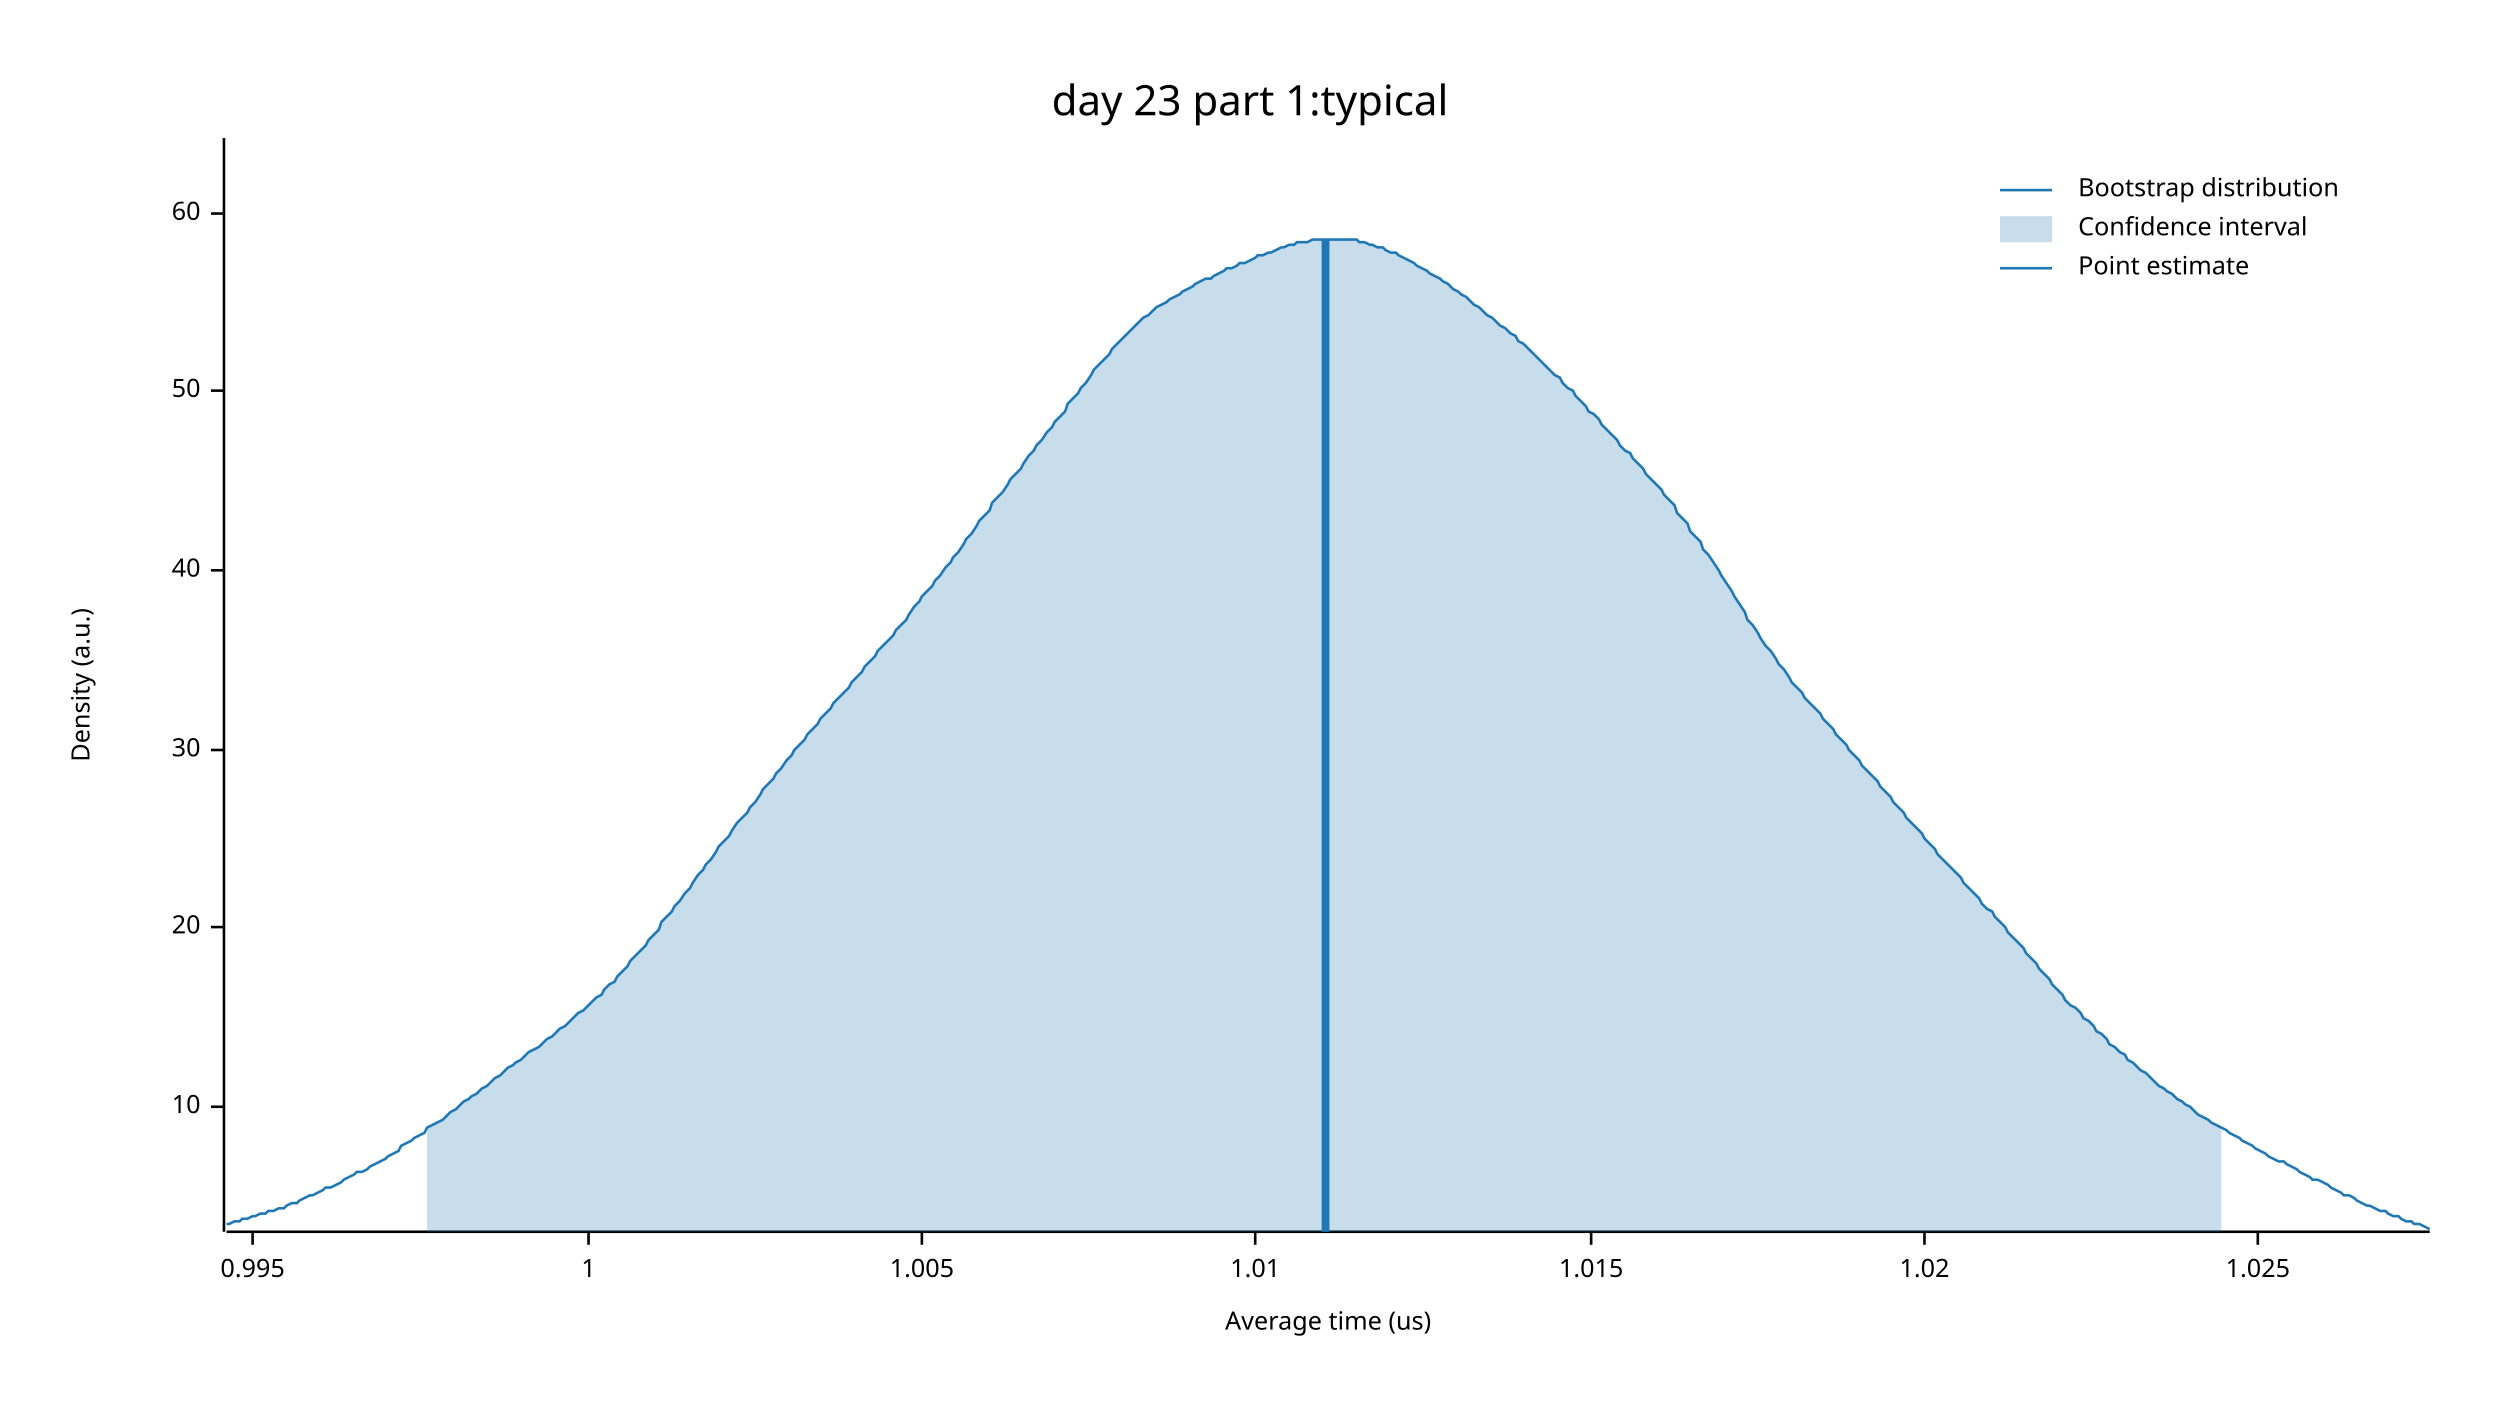
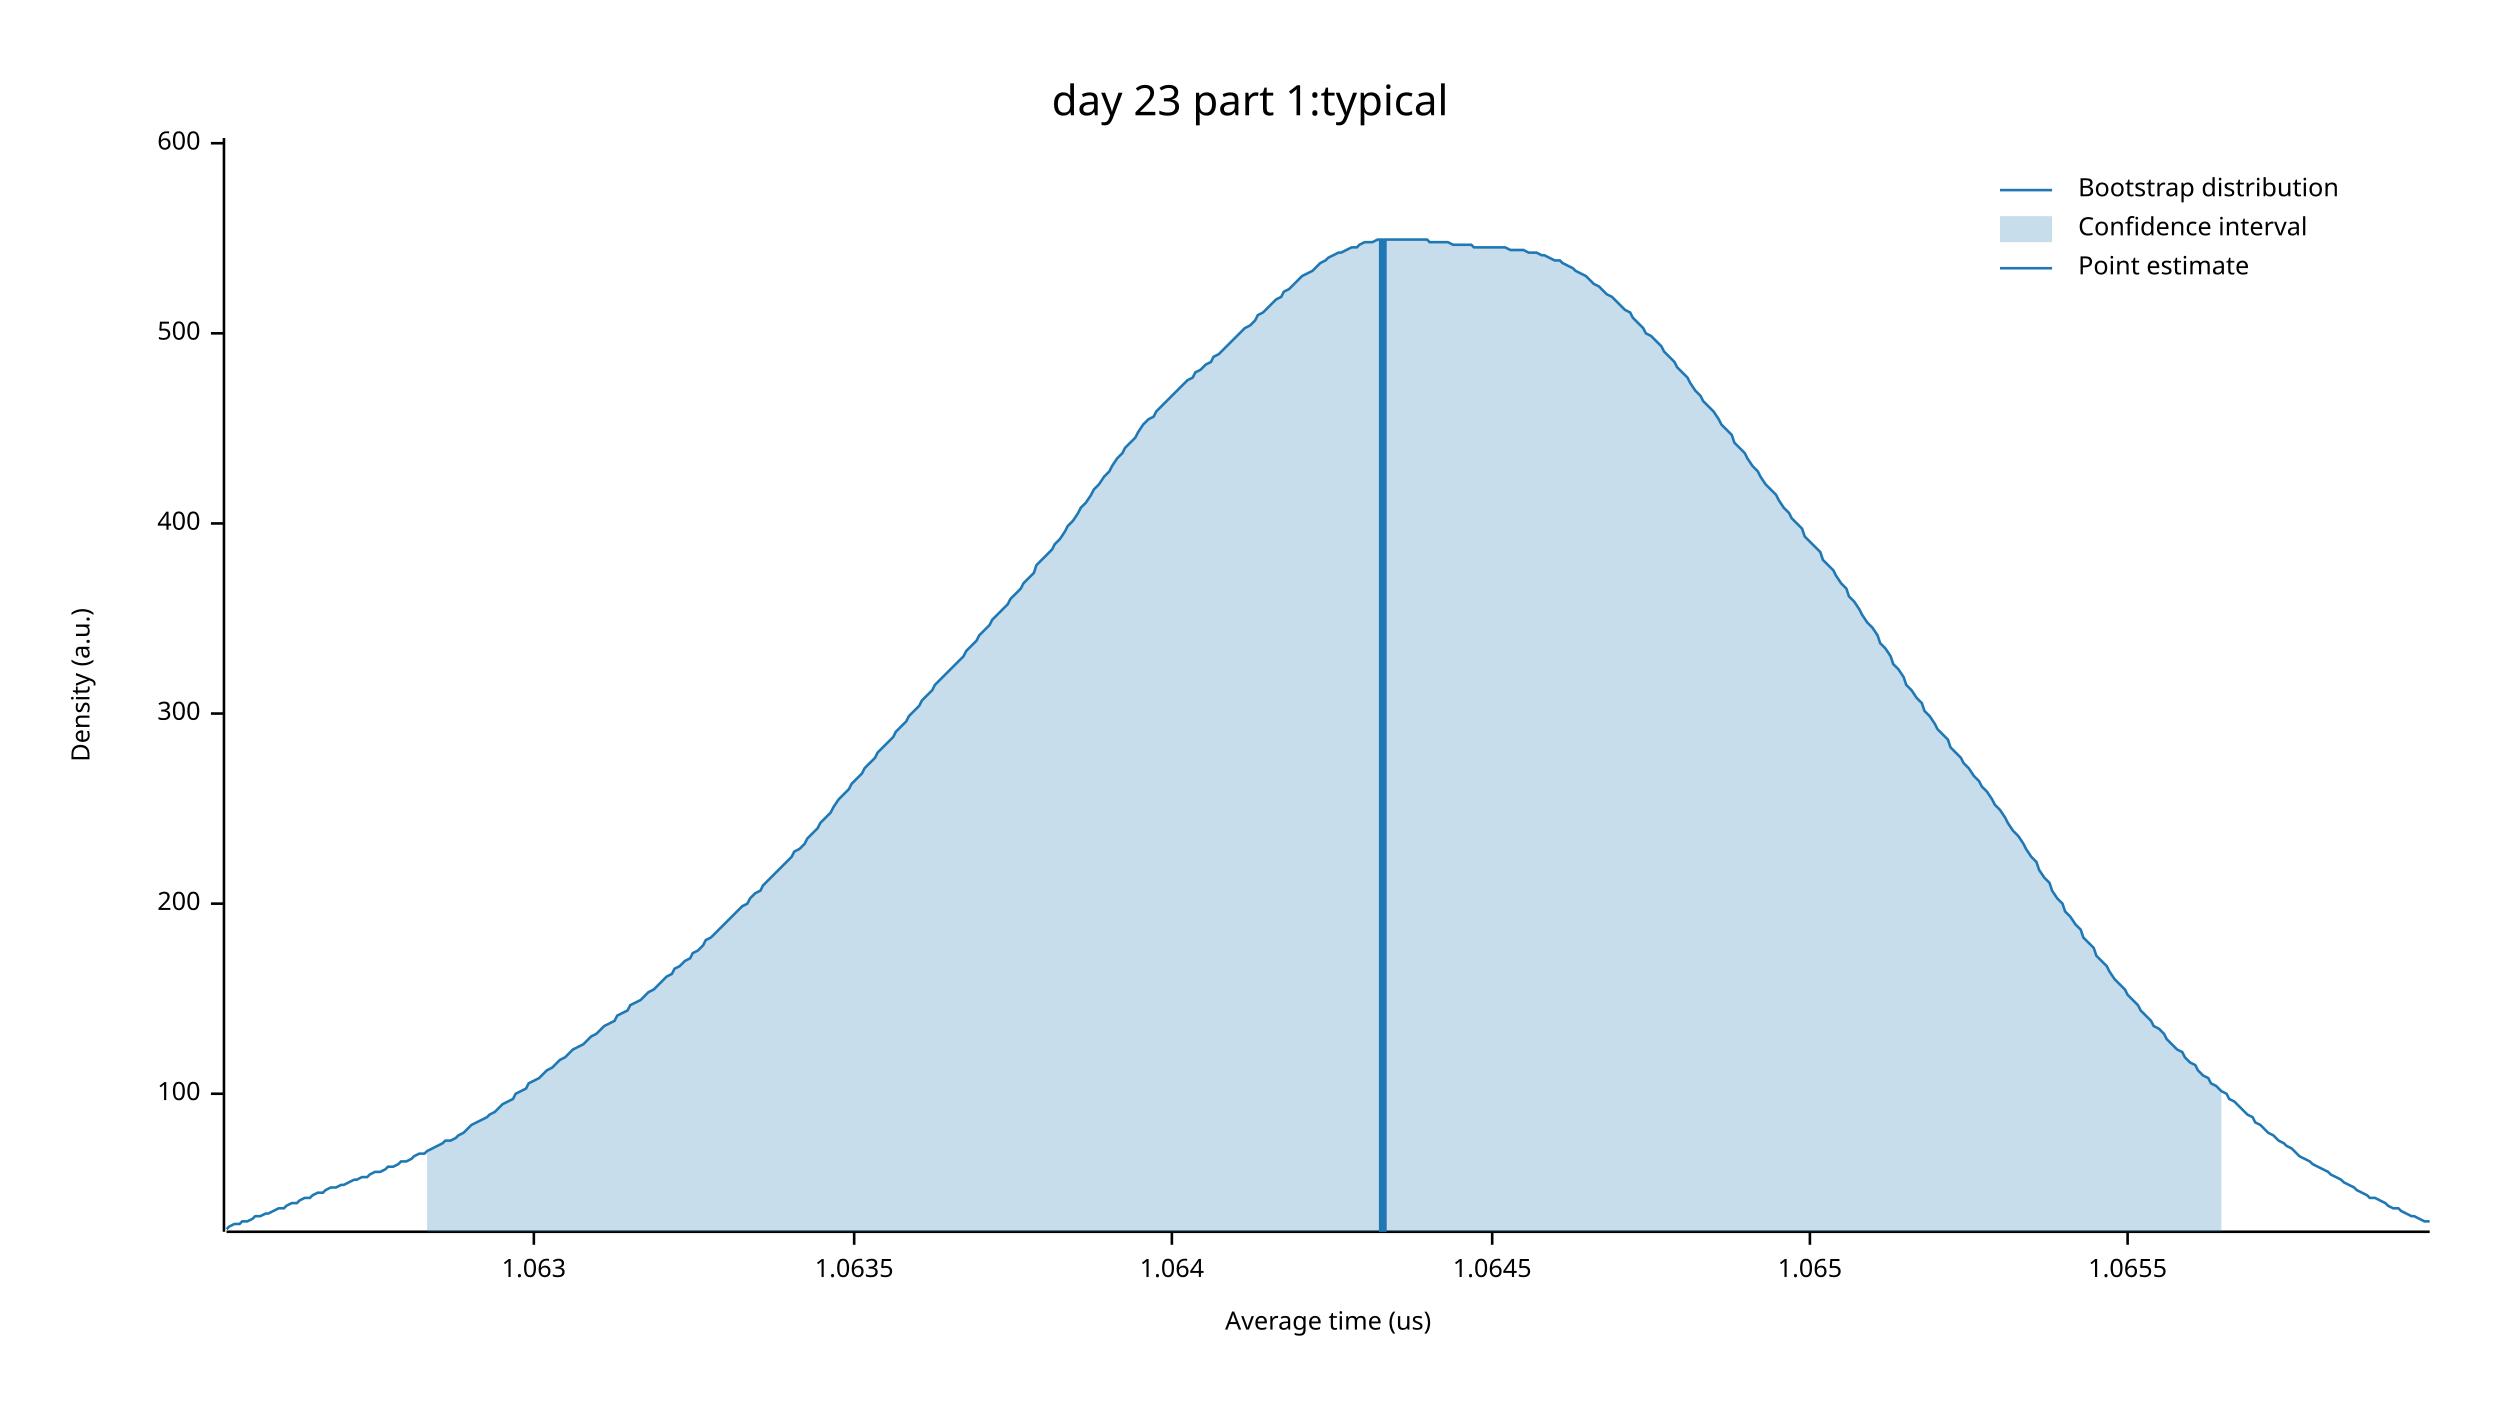
<svg xmlns="http://www.w3.org/2000/svg" width="960" height="540" viewBox="0 0 960 540">
  <text x="480" y="32" dy="0.76em" text-anchor="middle" font-family="sans-serif" font-size="16.129" opacity="1" fill="#000000">
day 23 part 1:typical
</text>
  <text x="27" y="263" dy="0.76em" text-anchor="middle" font-family="sans-serif" font-size="9.677" opacity="1" fill="#000000" transform="rotate(270, 27, 263)">
Density (a.u.)
</text>
  <text x="510" y="513" dy="-0.5ex" text-anchor="middle" font-family="sans-serif" font-size="9.677" opacity="1" fill="#000000">
Average time (us)
</text>
  <polyline fill="none" opacity="1" stroke="#000000" stroke-width="1" points="86,53 86,473 " />
-   <text x="77" y="425" dy="0.5ex" text-anchor="end" font-family="sans-serif" font-size="9.677" opacity="1" fill="#000000">
- 10
+   <text x="77" y="420" dy="0.5ex" text-anchor="end" font-family="sans-serif" font-size="9.677" opacity="1" fill="#000000">
+ 100
</text>
-   <polyline fill="none" opacity="1" stroke="#000000" stroke-width="1" points="81,425 86,425 " />
-   <text x="77" y="356" dy="0.5ex" text-anchor="end" font-family="sans-serif" font-size="9.677" opacity="1" fill="#000000">
- 20
+   <polyline fill="none" opacity="1" stroke="#000000" stroke-width="1" points="81,420 86,420 " />
+   <text x="77" y="347" dy="0.5ex" text-anchor="end" font-family="sans-serif" font-size="9.677" opacity="1" fill="#000000">
+ 200
</text>
-   <polyline fill="none" opacity="1" stroke="#000000" stroke-width="1" points="81,356 86,356 " />
-   <text x="77" y="288" dy="0.5ex" text-anchor="end" font-family="sans-serif" font-size="9.677" opacity="1" fill="#000000">
- 30
+   <polyline fill="none" opacity="1" stroke="#000000" stroke-width="1" points="81,347 86,347 " />
+   <text x="77" y="274" dy="0.5ex" text-anchor="end" font-family="sans-serif" font-size="9.677" opacity="1" fill="#000000">
+ 300
</text>
-   <polyline fill="none" opacity="1" stroke="#000000" stroke-width="1" points="81,288 86,288 " />
-   <text x="77" y="219" dy="0.5ex" text-anchor="end" font-family="sans-serif" font-size="9.677" opacity="1" fill="#000000">
- 40
+   <polyline fill="none" opacity="1" stroke="#000000" stroke-width="1" points="81,274 86,274 " />
+   <text x="77" y="201" dy="0.5ex" text-anchor="end" font-family="sans-serif" font-size="9.677" opacity="1" fill="#000000">
+ 400
</text>
-   <polyline fill="none" opacity="1" stroke="#000000" stroke-width="1" points="81,219 86,219 " />
-   <text x="77" y="150" dy="0.5ex" text-anchor="end" font-family="sans-serif" font-size="9.677" opacity="1" fill="#000000">
- 50
+   <polyline fill="none" opacity="1" stroke="#000000" stroke-width="1" points="81,201 86,201 " />
+   <text x="77" y="128" dy="0.5ex" text-anchor="end" font-family="sans-serif" font-size="9.677" opacity="1" fill="#000000">
+ 500
</text>
-   <polyline fill="none" opacity="1" stroke="#000000" stroke-width="1" points="81,150 86,150 " />
-   <text x="77" y="82" dy="0.5ex" text-anchor="end" font-family="sans-serif" font-size="9.677" opacity="1" fill="#000000">
- 60
+   <polyline fill="none" opacity="1" stroke="#000000" stroke-width="1" points="81,128 86,128 " />
+   <text x="77" y="55" dy="0.5ex" text-anchor="end" font-family="sans-serif" font-size="9.677" opacity="1" fill="#000000">
+ 600
</text>
-   <polyline fill="none" opacity="1" stroke="#000000" stroke-width="1" points="81,82 86,82 " />
+   <polyline fill="none" opacity="1" stroke="#000000" stroke-width="1" points="81,55 86,55 " />
  <polyline fill="none" opacity="1" stroke="#000000" stroke-width="1" points="87,473 933,473 " />
-   <text x="97" y="483" dy="0.76em" text-anchor="middle" font-family="sans-serif" font-size="9.677" opacity="1" fill="#000000">
- 0.995
+   <text x="205" y="483" dy="0.76em" text-anchor="middle" font-family="sans-serif" font-size="9.677" opacity="1" fill="#000000">
+ 1.063
</text>
-   <polyline fill="none" opacity="1" stroke="#000000" stroke-width="1" points="97,473 97,478 " />
-   <text x="226" y="483" dy="0.76em" text-anchor="middle" font-family="sans-serif" font-size="9.677" opacity="1" fill="#000000">
- 1
+   <polyline fill="none" opacity="1" stroke="#000000" stroke-width="1" points="205,473 205,478 " />
+   <text x="328" y="483" dy="0.76em" text-anchor="middle" font-family="sans-serif" font-size="9.677" opacity="1" fill="#000000">
+ 1.0635
</text>
-   <polyline fill="none" opacity="1" stroke="#000000" stroke-width="1" points="226,473 226,478 " />
-   <text x="354" y="483" dy="0.76em" text-anchor="middle" font-family="sans-serif" font-size="9.677" opacity="1" fill="#000000">
- 1.005
+   <polyline fill="none" opacity="1" stroke="#000000" stroke-width="1" points="328,473 328,478 " />
+   <text x="450" y="483" dy="0.76em" text-anchor="middle" font-family="sans-serif" font-size="9.677" opacity="1" fill="#000000">
+ 1.064
</text>
-   <polyline fill="none" opacity="1" stroke="#000000" stroke-width="1" points="354,473 354,478 " />
-   <text x="482" y="483" dy="0.76em" text-anchor="middle" font-family="sans-serif" font-size="9.677" opacity="1" fill="#000000">
- 1.01
+   <polyline fill="none" opacity="1" stroke="#000000" stroke-width="1" points="450,473 450,478 " />
+   <text x="573" y="483" dy="0.76em" text-anchor="middle" font-family="sans-serif" font-size="9.677" opacity="1" fill="#000000">
+ 1.0645
</text>
-   <polyline fill="none" opacity="1" stroke="#000000" stroke-width="1" points="482,473 482,478 " />
-   <text x="611" y="483" dy="0.76em" text-anchor="middle" font-family="sans-serif" font-size="9.677" opacity="1" fill="#000000">
- 1.015
+   <polyline fill="none" opacity="1" stroke="#000000" stroke-width="1" points="573,473 573,478 " />
+   <text x="695" y="483" dy="0.76em" text-anchor="middle" font-family="sans-serif" font-size="9.677" opacity="1" fill="#000000">
+ 1.065
</text>
-   <polyline fill="none" opacity="1" stroke="#000000" stroke-width="1" points="611,473 611,478 " />
-   <text x="739" y="483" dy="0.76em" text-anchor="middle" font-family="sans-serif" font-size="9.677" opacity="1" fill="#000000">
- 1.02
+   <polyline fill="none" opacity="1" stroke="#000000" stroke-width="1" points="695,473 695,478 " />
+   <text x="817" y="483" dy="0.76em" text-anchor="middle" font-family="sans-serif" font-size="9.677" opacity="1" fill="#000000">
+ 1.0655
</text>
-   <polyline fill="none" opacity="1" stroke="#000000" stroke-width="1" points="739,473 739,478 " />
-   <text x="867" y="483" dy="0.76em" text-anchor="middle" font-family="sans-serif" font-size="9.677" opacity="1" fill="#000000">
- 1.025
- </text>
-   <polyline fill="none" opacity="1" stroke="#000000" stroke-width="1" points="867,473 867,478 " />
-   <polyline fill="none" opacity="1" stroke="#1F78B4" stroke-width="1" points="87,470 88,470 90,469 92,469 93,468 95,468 97,467 98,467 100,466 102,466 103,465 105,465 107,464 109,464 110,463 112,462 114,462 115,461 117,460 119,459 120,459 122,458 124,457 125,456 127,456 129,455 131,454 132,453 134,452 136,451 137,450 139,450 141,449 142,448 144,447 146,446 148,445 149,444 151,443 153,442 154,440 156,439 158,438 159,437 161,436 163,435 164,433 166,432 168,431 170,430 171,429 173,427 175,426 176,425 178,423 180,422 181,421 183,420 185,418 187,417 188,416 190,414 192,413 193,412 195,410 197,409 198,408 200,407 202,405 203,404 205,403 207,402 209,400 210,399 212,398 214,396 215,395 217,394 219,392 220,391 222,389 224,388 226,386 227,385 229,383 231,382 232,380 234,378 236,377 237,375 239,373 241,371 242,369 244,367 246,365 248,363 249,361 251,359 253,357 254,354 256,352 258,350 259,348 261,346 263,343 265,341 266,339 268,336 270,334 271,332 273,330 275,327 276,325 278,323 280,321 281,319 283,316 285,314 287,312 288,310 290,308 292,305 293,303 295,301 297,299 298,297 300,295 302,292 304,290 305,288 307,286 309,284 310,282 312,280 314,278 315,276 317,274 319,272 320,270 322,268 324,266 326,264 327,262 329,260 331,258 332,256 334,254 336,252 337,250 339,248 341,246 343,244 344,242 346,240 348,238 349,236 351,233 353,231 354,229 356,227 358,225 359,223 361,221 363,218 365,216 366,214 368,212 370,209 371,207 373,205 375,202 376,200 378,198 380,196 381,193 383,191 385,189 387,186 388,184 390,182 392,180 393,178 395,175 397,173 398,171 400,169 402,166 404,164 405,162 407,160 409,158 410,155 412,153 414,151 415,149 417,147 419,144 420,142 422,140 424,138 426,136 427,134 429,132 431,130 432,129 434,127 436,125 437,124 439,122 441,121 443,119 444,118 446,117 448,116 449,115 451,114 453,113 454,112 456,111 458,110 459,109 461,108 463,107 465,107 466,106 468,105 470,104 471,103 473,103 475,102 476,101 478,101 480,100 482,99 483,98 485,98 487,97 488,97 490,96 492,95 493,95 495,94 497,94 498,93 500,93 502,93 504,92 505,92 507,92 509,92 510,92 512,92 514,92 515,92 517,92 519,92 521,92 522,93 524,93 526,94 527,94 529,95 531,95 532,96 534,97 536,97 537,98 539,99 541,100 543,101 544,102 546,103 548,104 549,105 551,106 553,107 554,108 556,109 558,111 560,112 561,113 563,114 565,116 566,117 568,118 570,120 571,121 573,122 575,124 576,125 578,126 580,128 582,129 583,131 585,132 587,134 588,135 590,137 592,139 593,140 595,142 597,144 599,145 600,147 602,149 604,150 605,152 607,154 609,156 610,158 612,159 614,161 615,163 617,165 619,167 621,169 622,171 624,173 626,174 627,176 629,178 631,180 632,182 634,184 636,186 638,188 639,190 641,192 643,194 644,197 646,199 648,201 649,204 651,206 653,208 654,211 656,213 658,216 660,219 661,221 663,224 665,227 666,229 668,232 670,235 671,238 673,240 675,243 676,245 678,248 680,250 682,253 683,255 685,257 687,260 688,262 690,264 692,266 693,268 695,270 697,272 699,274 700,276 702,278 704,280 705,282 707,284 709,286 710,288 712,290 714,292 715,294 717,296 719,298 721,300 722,302 724,304 726,306 727,308 729,310 731,312 732,314 734,316 736,318 738,320 739,322 741,324 743,326 744,328 746,330 748,332 749,333 751,335 753,337 754,339 756,341 758,343 760,345 761,347 763,349 765,350 766,352 768,354 770,356 771,358 773,360 775,362 777,364 778,366 780,368 782,370 783,372 785,374 787,376 788,378 790,380 792,382 793,384 795,386 797,387 799,389 800,391 802,392 804,394 805,396 807,397 809,399 810,401 812,402 814,404 816,405 817,407 819,408 821,410 822,411 824,412 826,414 827,415 829,417 831,418 832,419 834,420 836,422 838,423 839,424 841,425 843,427 844,428 846,429 848,430 849,431 851,432 853,433 855,434 856,435 858,436 860,437 861,438 863,439 865,440 866,441 868,442 870,443 871,444 873,445 875,446 877,446 878,447 880,448 882,449 883,450 885,451 887,452 888,453 890,453 892,454 894,455 895,456 897,457 899,458 900,459 902,459 904,460 905,461 907,462 909,463 910,463 912,464 914,465 916,465 917,466 919,467 921,467 922,468 924,469 926,469 927,470 929,470 931,471 933,472 " />
-   <polygon opacity="0.25" fill="#1F78B4" points="164,433 166,432 168,431 170,430 171,429 173,427 175,426 176,425 178,423 180,422 181,421 183,420 185,418 187,417 188,416 190,414 192,413 193,412 195,410 197,409 198,408 200,407 202,405 203,404 205,403 207,402 209,400 210,399 212,398 214,396 215,395 217,394 219,392 220,391 222,389 224,388 226,386 227,385 229,383 231,382 232,380 234,378 236,377 237,375 239,373 241,371 242,369 244,367 246,365 248,363 249,361 251,359 253,357 254,354 256,352 258,350 259,348 261,346 263,343 265,341 266,339 268,336 270,334 271,332 273,330 275,327 276,325 278,323 280,321 281,319 283,316 285,314 287,312 288,310 290,308 292,305 293,303 295,301 297,299 298,297 300,295 302,292 304,290 305,288 307,286 309,284 310,282 312,280 314,278 315,276 317,274 319,272 320,270 322,268 324,266 326,264 327,262 329,260 331,258 332,256 334,254 336,252 337,250 339,248 341,246 343,244 344,242 346,240 348,238 349,236 351,233 353,231 354,229 356,227 358,225 359,223 361,221 363,218 365,216 366,214 368,212 370,209 371,207 373,205 375,202 376,200 378,198 380,196 381,193 383,191 385,189 387,186 388,184 390,182 392,180 393,178 395,175 397,173 398,171 400,169 402,166 404,164 405,162 407,160 409,158 410,155 412,153 414,151 415,149 417,147 419,144 420,142 422,140 424,138 426,136 427,134 429,132 431,130 432,129 434,127 436,125 437,124 439,122 441,121 443,119 444,118 446,117 448,116 449,115 451,114 453,113 454,112 456,111 458,110 459,109 461,108 463,107 465,107 466,106 468,105 470,104 471,103 473,103 475,102 476,101 478,101 480,100 482,99 483,98 485,98 487,97 488,97 490,96 492,95 493,95 495,94 497,94 498,93 500,93 502,93 504,92 505,92 507,92 509,92 510,92 512,92 514,92 515,92 517,92 519,92 521,92 522,93 524,93 526,94 527,94 529,95 531,95 532,96 534,97 536,97 537,98 539,99 541,100 543,101 544,102 546,103 548,104 549,105 551,106 553,107 554,108 556,109 558,111 560,112 561,113 563,114 565,116 566,117 568,118 570,120 571,121 573,122 575,124 576,125 578,126 580,128 582,129 583,131 585,132 587,134 588,135 590,137 592,139 593,140 595,142 597,144 599,145 600,147 602,149 604,150 605,152 607,154 609,156 610,158 612,159 614,161 615,163 617,165 619,167 621,169 622,171 624,173 626,174 627,176 629,178 631,180 632,182 634,184 636,186 638,188 639,190 641,192 643,194 644,197 646,199 648,201 649,204 651,206 653,208 654,211 656,213 658,216 660,219 661,221 663,224 665,227 666,229 668,232 670,235 671,238 673,240 675,243 676,245 678,248 680,250 682,253 683,255 685,257 687,260 688,262 690,264 692,266 693,268 695,270 697,272 699,274 700,276 702,278 704,280 705,282 707,284 709,286 710,288 712,290 714,292 715,294 717,296 719,298 721,300 722,302 724,304 726,306 727,308 729,310 731,312 732,314 734,316 736,318 738,320 739,322 741,324 743,326 744,328 746,330 748,332 749,333 751,335 753,337 754,339 756,341 758,343 760,345 761,347 763,349 765,350 766,352 768,354 770,356 771,358 773,360 775,362 777,364 778,366 780,368 782,370 783,372 785,374 787,376 788,378 790,380 792,382 793,384 795,386 797,387 799,389 800,391 802,392 804,394 805,396 807,397 809,399 810,401 812,402 814,404 816,405 817,407 819,408 821,410 822,411 824,412 826,414 827,415 829,417 831,418 832,419 834,420 836,422 838,423 839,424 841,425 843,427 844,428 846,429 848,430 849,431 851,432 853,433 853,473 164,473 " />
-   <polyline fill="none" opacity="1" stroke="#1F78B4" stroke-width="3" points="509,473 509,92 " />
+   <polyline fill="none" opacity="1" stroke="#000000" stroke-width="1" points="817,473 817,478 " />
+   <polyline fill="none" opacity="1" stroke="#1F78B4" stroke-width="1" points="87,472 88,471 90,470 92,470 93,469 95,469 97,468 98,467 100,467 102,466 103,466 105,465 107,464 109,464 110,463 112,462 114,462 115,461 117,460 119,460 120,459 122,458 124,458 125,457 127,456 129,456 131,455 132,455 134,454 136,453 137,453 139,452 141,452 142,451 144,450 146,450 148,449 149,448 151,448 153,447 154,446 156,446 158,445 159,444 161,443 163,443 164,442 166,441 168,440 170,439 171,438 173,438 175,437 176,436 178,435 180,433 181,432 183,431 185,430 187,429 188,428 190,427 192,425 193,424 195,423 197,422 198,420 200,419 202,418 203,416 205,415 207,414 209,412 210,411 212,410 214,408 215,407 217,406 219,404 220,403 222,402 224,401 226,399 227,398 229,397 231,395 232,394 234,393 236,392 237,390 239,389 241,388 242,386 244,385 246,384 248,382 249,381 251,380 253,378 254,377 256,375 258,374 259,372 261,371 263,369 265,368 266,366 268,365 270,363 271,361 273,360 275,358 276,357 278,355 280,353 281,352 283,350 285,348 287,347 288,345 290,343 292,342 293,340 295,338 297,336 298,335 300,333 302,331 304,329 305,327 307,326 309,324 310,322 312,320 314,318 315,316 317,314 319,312 320,310 322,307 324,305 326,303 327,301 329,299 331,297 332,295 334,293 336,291 337,289 339,287 341,285 343,283 344,281 346,279 348,277 349,275 351,273 353,271 354,269 356,267 358,265 359,263 361,261 363,259 365,257 366,256 368,254 370,252 371,250 373,248 375,246 376,244 378,242 380,240 381,238 383,236 385,234 387,232 388,230 390,228 392,226 393,224 395,222 397,220 398,217 400,215 402,213 404,211 405,209 407,207 409,204 410,202 412,200 414,197 415,195 417,193 419,190 420,188 422,186 424,183 426,181 427,179 429,176 431,174 432,172 434,170 436,168 437,166 439,163 441,161 443,160 444,158 446,156 448,154 449,153 451,151 453,149 454,148 456,146 458,145 459,143 461,142 463,140 465,139 466,137 468,136 470,134 471,133 473,131 475,129 476,128 478,126 480,125 482,123 483,121 485,120 487,118 488,117 490,115 492,114 493,112 495,111 497,109 498,108 500,106 502,105 504,104 505,103 507,101 509,100 510,99 512,98 514,97 515,97 517,96 519,95 521,95 522,94 524,93 526,93 527,93 529,92 531,92 532,92 534,92 536,92 537,92 539,92 541,92 543,92 544,92 546,92 548,92 549,93 551,93 553,93 554,93 556,93 558,94 560,94 561,94 563,94 565,94 566,95 568,95 570,95 571,95 573,95 575,95 576,95 578,95 580,96 582,96 583,96 585,96 587,97 588,97 590,97 592,98 593,98 595,99 597,100 599,100 600,101 602,102 604,103 605,104 607,105 609,106 610,107 612,109 614,110 615,111 617,113 619,114 621,116 622,117 624,119 626,120 627,122 629,124 631,126 632,128 634,129 636,131 638,133 639,135 641,137 643,139 644,141 646,143 648,145 649,147 651,150 653,152 654,154 656,156 658,158 660,161 661,163 663,165 665,167 666,170 668,172 670,174 671,176 673,179 675,181 676,183 678,186 680,188 682,190 683,192 685,195 687,197 688,199 690,201 692,203 693,206 695,208 697,210 699,212 700,215 702,217 704,219 705,221 707,224 709,226 710,229 712,231 714,234 715,236 717,239 719,241 721,244 722,247 724,249 726,252 727,255 729,257 731,260 732,263 734,265 736,268 738,270 739,273 741,275 743,278 744,280 746,282 748,284 749,287 751,289 753,291 754,293 756,295 758,298 760,300 761,302 763,304 765,307 766,309 768,311 770,314 771,316 773,319 775,321 777,324 778,326 780,329 782,331 783,334 785,337 787,339 788,342 790,345 792,347 793,350 795,352 797,355 799,357 800,360 802,362 804,364 805,367 807,369 809,371 810,373 812,376 814,378 816,380 817,382 819,384 821,386 822,388 824,390 826,392 827,394 829,395 831,397 832,399 834,401 836,403 838,404 839,406 841,408 843,409 844,411 846,413 848,414 849,416 851,417 853,419 855,420 856,422 858,423 860,425 861,426 863,428 865,429 866,431 868,432 870,434 871,435 873,436 875,438 877,439 878,440 880,441 882,443 883,444 885,445 887,446 888,447 890,448 892,449 894,450 895,451 897,452 899,453 900,454 902,455 904,456 905,457 907,458 909,459 910,460 912,460 914,461 916,462 917,463 919,464 921,464 922,465 924,466 926,467 927,467 929,468 931,469 933,469 " />
+   <polygon opacity="0.25" fill="#1F78B4" points="164,442 166,441 168,440 170,439 171,438 173,438 175,437 176,436 178,435 180,433 181,432 183,431 185,430 187,429 188,428 190,427 192,425 193,424 195,423 197,422 198,420 200,419 202,418 203,416 205,415 207,414 209,412 210,411 212,410 214,408 215,407 217,406 219,404 220,403 222,402 224,401 226,399 227,398 229,397 231,395 232,394 234,393 236,392 237,390 239,389 241,388 242,386 244,385 246,384 248,382 249,381 251,380 253,378 254,377 256,375 258,374 259,372 261,371 263,369 265,368 266,366 268,365 270,363 271,361 273,360 275,358 276,357 278,355 280,353 281,352 283,350 285,348 287,347 288,345 290,343 292,342 293,340 295,338 297,336 298,335 300,333 302,331 304,329 305,327 307,326 309,324 310,322 312,320 314,318 315,316 317,314 319,312 320,310 322,307 324,305 326,303 327,301 329,299 331,297 332,295 334,293 336,291 337,289 339,287 341,285 343,283 344,281 346,279 348,277 349,275 351,273 353,271 354,269 356,267 358,265 359,263 361,261 363,259 365,257 366,256 368,254 370,252 371,250 373,248 375,246 376,244 378,242 380,240 381,238 383,236 385,234 387,232 388,230 390,228 392,226 393,224 395,222 397,220 398,217 400,215 402,213 404,211 405,209 407,207 409,204 410,202 412,200 414,197 415,195 417,193 419,190 420,188 422,186 424,183 426,181 427,179 429,176 431,174 432,172 434,170 436,168 437,166 439,163 441,161 443,160 444,158 446,156 448,154 449,153 451,151 453,149 454,148 456,146 458,145 459,143 461,142 463,140 465,139 466,137 468,136 470,134 471,133 473,131 475,129 476,128 478,126 480,125 482,123 483,121 485,120 487,118 488,117 490,115 492,114 493,112 495,111 497,109 498,108 500,106 502,105 504,104 505,103 507,101 509,100 510,99 512,98 514,97 515,97 517,96 519,95 521,95 522,94 524,93 526,93 527,93 529,92 531,92 532,92 534,92 536,92 537,92 539,92 541,92 543,92 544,92 546,92 548,92 549,93 551,93 553,93 554,93 556,93 558,94 560,94 561,94 563,94 565,94 566,95 568,95 570,95 571,95 573,95 575,95 576,95 578,95 580,96 582,96 583,96 585,96 587,97 588,97 590,97 592,98 593,98 595,99 597,100 599,100 600,101 602,102 604,103 605,104 607,105 609,106 610,107 612,109 614,110 615,111 617,113 619,114 621,116 622,117 624,119 626,120 627,122 629,124 631,126 632,128 634,129 636,131 638,133 639,135 641,137 643,139 644,141 646,143 648,145 649,147 651,150 653,152 654,154 656,156 658,158 660,161 661,163 663,165 665,167 666,170 668,172 670,174 671,176 673,179 675,181 676,183 678,186 680,188 682,190 683,192 685,195 687,197 688,199 690,201 692,203 693,206 695,208 697,210 699,212 700,215 702,217 704,219 705,221 707,224 709,226 710,229 712,231 714,234 715,236 717,239 719,241 721,244 722,247 724,249 726,252 727,255 729,257 731,260 732,263 734,265 736,268 738,270 739,273 741,275 743,278 744,280 746,282 748,284 749,287 751,289 753,291 754,293 756,295 758,298 760,300 761,302 763,304 765,307 766,309 768,311 770,314 771,316 773,319 775,321 777,324 778,326 780,329 782,331 783,334 785,337 787,339 788,342 790,345 792,347 793,350 795,352 797,355 799,357 800,360 802,362 804,364 805,367 807,369 809,371 810,373 812,376 814,378 816,380 817,382 819,384 821,386 822,388 824,390 826,392 827,394 829,395 831,397 832,399 834,401 836,403 838,404 839,406 841,408 843,409 844,411 846,413 848,414 849,416 851,417 853,419 853,473 164,473 " />
+   <polyline fill="none" opacity="1" stroke="#1F78B4" stroke-width="3" points="531,473 531,92 " />
  <text x="798" y="68" dy="0.76em" text-anchor="start" font-family="sans-serif" font-size="9.677" opacity="1" fill="#000000">
Bootstrap distribution
</text>
  <text x="798" y="83" dy="0.76em" text-anchor="start" font-family="sans-serif" font-size="9.677" opacity="1" fill="#000000">
Confidence interval
</text>
  <text x="798" y="98" dy="0.76em" text-anchor="start" font-family="sans-serif" font-size="9.677" opacity="1" fill="#000000">
Point estimate
</text>
  <polyline fill="none" opacity="1" stroke="#1F78B4" stroke-width="1" points="768,73 788,73 " />
  <rect x="768" y="83" width="20" height="10" opacity="0.25" fill="#1F78B4" stroke="none" />
  <polyline fill="none" opacity="1" stroke="#1F78B4" stroke-width="1" points="768,103 788,103 " />
</svg>
